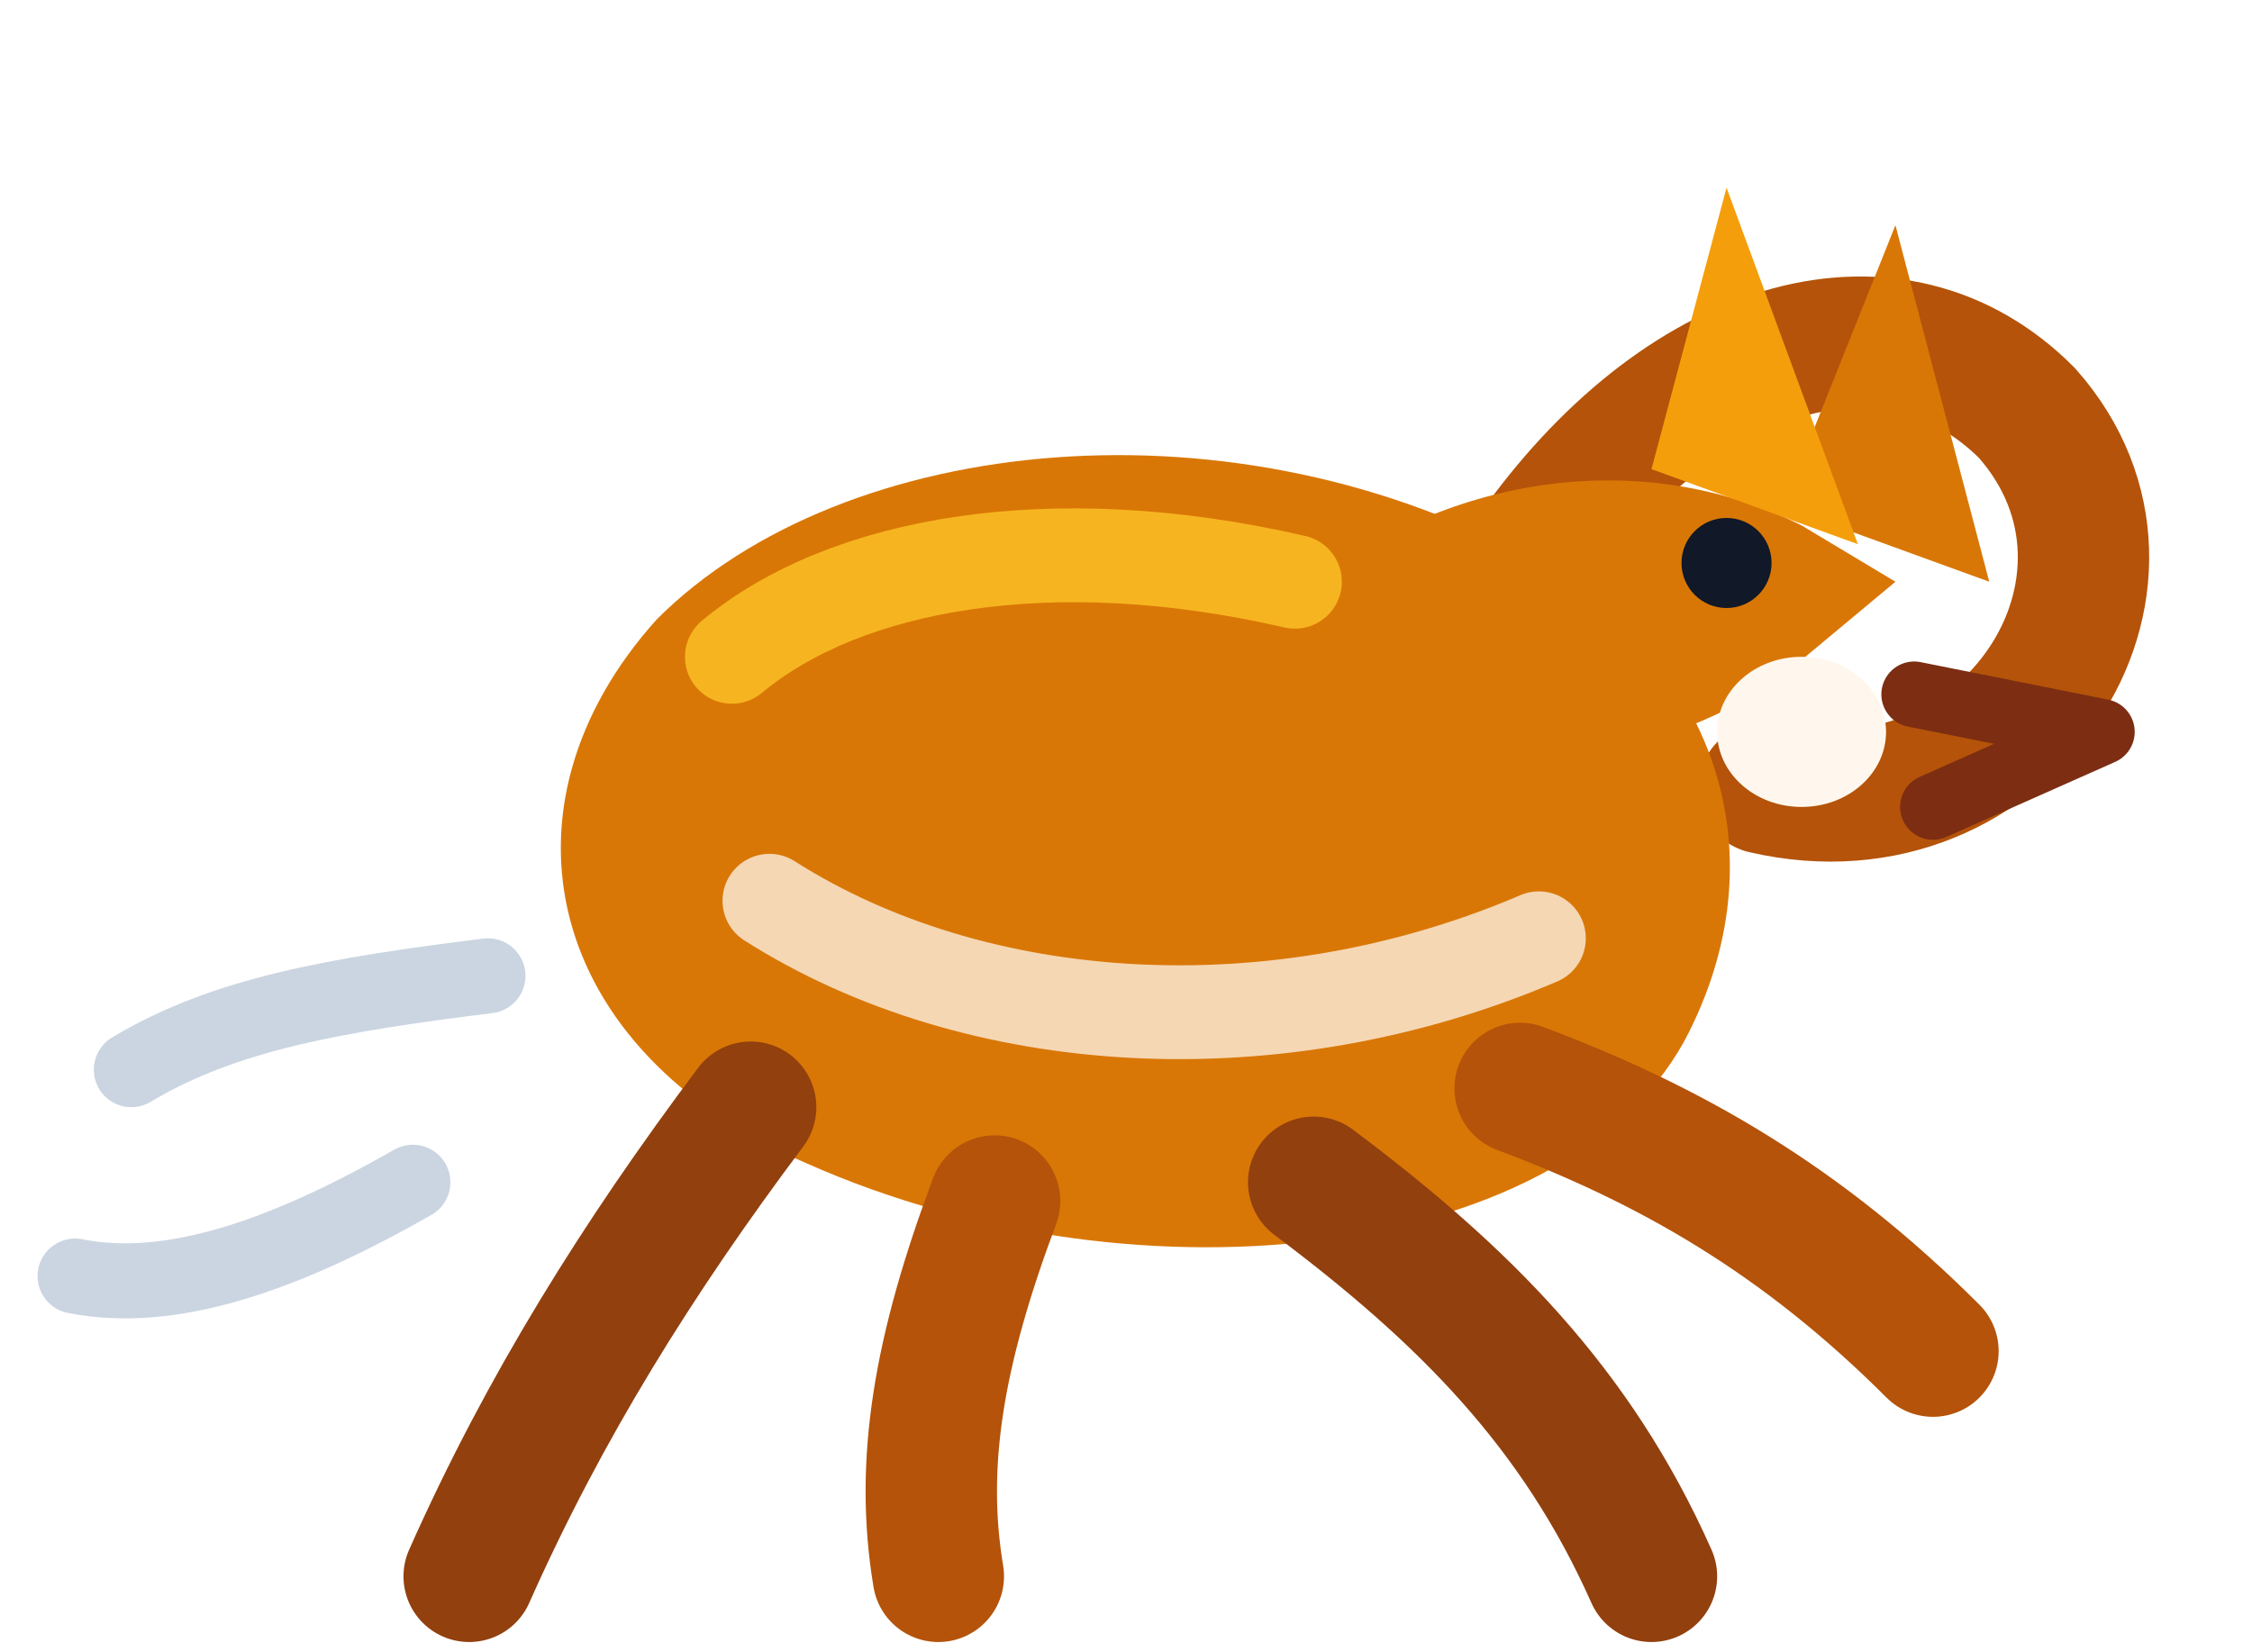
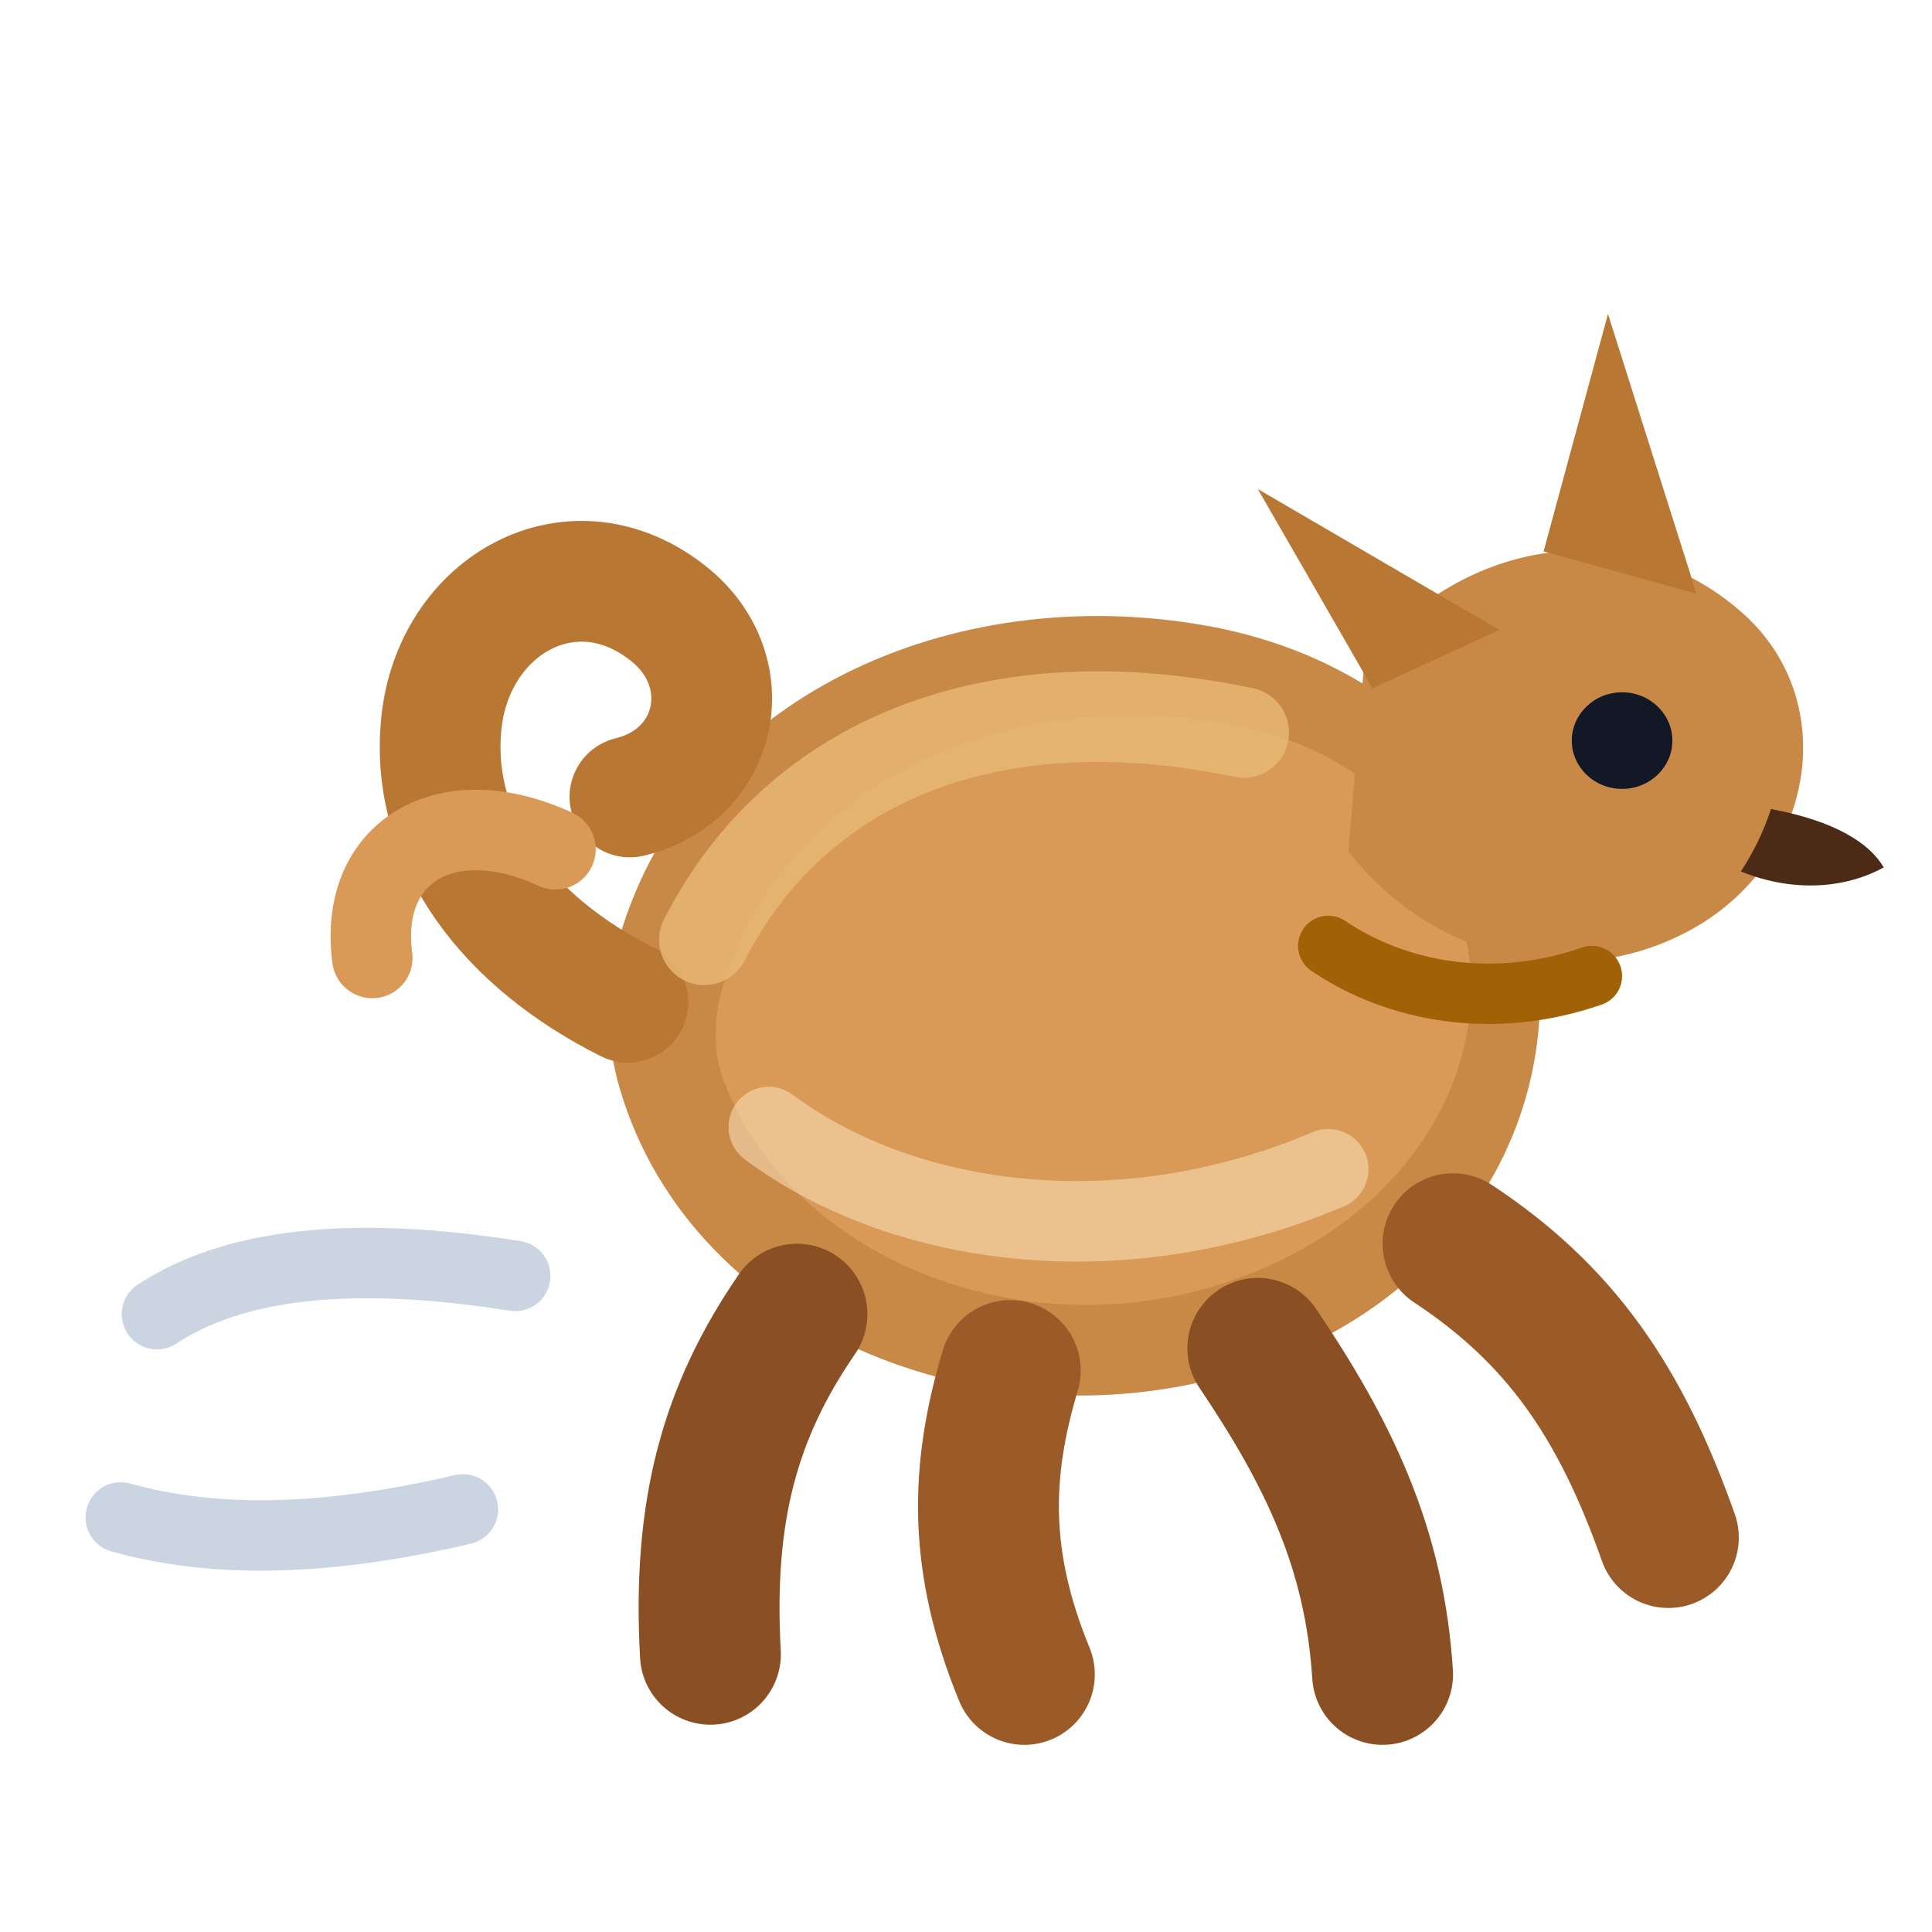
- <svg xmlns="http://www.w3.org/2000/svg" width="120" height="88" viewBox="0 0 120 88" fill="none" role="img" aria-label="오른쪽으로 달리는 강아지">
-   <path d="M22 63C15 67 9 69 4 68" stroke="#CBD5E1" stroke-width="4" stroke-linecap="round" />
-   <path d="M26 52C18 53 12 54 7 57" stroke="#CBD5E1" stroke-width="4" stroke-linecap="round" />
-   <path d="M82 29C90 18 101 15 108 22C116 31 107 45 94 42" stroke="#B45309" stroke-width="7" stroke-linecap="round" />
-   <path d="M35 33C45 23 66 21 82 30C91 35 95 45 90 55C84 67 61 70 43 62C29 56 26 43 35 33Z" fill="#D97706" />
-   <path d="M70 31C78 25 88 24 96 28L101 31L95 36C88 41 78 42 70 37V31Z" fill="#D97706" />
-   <path d="M95 27L101 12L106 31L95 27Z" fill="#D97706" />
-   <path d="M88 25L92 10L99 29L88 25Z" fill="#F59E0B" />
-   <path d="M96 35C98.5 35 100.5 36.8 100.5 39C100.5 41.2 98.5 43 96 43C93.5 43 91.5 41.2 91.5 39C91.5 36.8 93.5 35 96 35Z" fill="#FFF7ED" />
-   <circle cx="92" cy="30" r="2.4" fill="#111827" />
-   <path d="M102 37L112 39L103 43" stroke="#7C2D12" stroke-width="3.5" stroke-linecap="round" stroke-linejoin="round" />
-   <path d="M40 59C34 67 29 75 25 84" stroke="#92400E" stroke-width="7" stroke-linecap="round" />
-   <path d="M53 64C50 72 49 78 50 84" stroke="#B45309" stroke-width="7" stroke-linecap="round" />
-   <path d="M70 63C78 69 84 75 88 84" stroke="#92400E" stroke-width="7" stroke-linecap="round" />
-   <path d="M81 58C89 61 96 65 103 72" stroke="#B45309" stroke-width="7" stroke-linecap="round" />
-   <path d="M39 35C45 30 56 28 69 31" stroke="#FBBF24" stroke-width="5" stroke-linecap="round" opacity="0.85" />
-   <path d="M41 48C52 55 68 56 82 50" stroke="#FFF7ED" stroke-width="5" stroke-linecap="round" opacity="0.75" />
+ <svg xmlns="http://www.w3.org/2000/svg" width="96" height="96" viewBox="0 0 96 96" fill="none" role="img" aria-label="오른쪽을 향한 갈색 강아지">
+   <path d="M30.8 46.5C34.3 34.7 47.2 28.8 60 31.1C68.8 32.7 74.7 38.5 76.2 46.1C77.9 55.1 72.8 64.2 62.7 67.8C49.7 72.4 34.4 66.4 30.8 54.1C30.1 51.8 30.1 49.1 30.8 46.5Z" fill="#C88946" />
+   <path d="M36.2 48.2C39.4 39.1 49.4 34.3 60.1 35.8C66.7 36.7 71.3 40.6 72.7 46C74.4 52.6 70.5 60 62.1 63.3C51.4 67.5 39.4 62.7 36 53.8C35.3 52.1 35.5 49.9 36.2 48.2Z" fill="#D99A57" />
+   <path d="M67.8 32.8C72.9 26.6 80.9 25.6 86.4 30.3C91.5 34.6 90.3 42.6 84.2 46.1C78.4 49.4 71.2 47.7 67 42.3L67.8 32.8Z" fill="#C88946" />
+   <path d="M76.7 27.4L79.9 15.6L84.3 29.5L76.7 27.4Z" fill="#B97734" />
+   <path d="M68.2 34.2L62.5 24.3L74.5 31.3L68.2 34.2Z" fill="#B97734" />
+   <path d="M80.6 34.4C82 34.4 83.1 35.5 83.1 36.8C83.1 38.1 82 39.2 80.6 39.2C79.2 39.2 78.1 38.1 78.1 36.8C78.1 35.5 79.2 34.4 80.6 34.4Z" fill="#121826" />
+   <path d="M88 40.2C91.2 40.8 92.9 41.9 93.6 43.1C91.8 44.1 89.2 44.4 86.5 43.3C87.1 42.4 87.6 41.4 88 40.2Z" fill="#4B2A16" />
+   <path d="M66 47C69.4 49.3 74.2 50.2 79.1 48.5" stroke="#A16207" stroke-width="3" stroke-linecap="round" />
+   <path d="M39.6 65.3C36.3 70.1 34.9 75 35.3 82.2" stroke="#8A4F22" stroke-width="7" stroke-linecap="round" />
+   <path d="M50.2 68.1C48.7 73.1 48.6 77.6 50.9 83.2" stroke="#9A5B28" stroke-width="7" stroke-linecap="round" />
+   <path d="M62.5 67C66 72.2 68.3 76.9 68.7 83.2" stroke="#8A4F22" stroke-width="7" stroke-linecap="round" />
+   <path d="M72.2 61.8C77.5 65.3 80.5 69.6 82.9 76.4" stroke="#9A5B28" stroke-width="7" stroke-linecap="round" />
+   <path d="M31.2 49.8C25.2 46.8 21.5 41.9 21.9 36.3C22.3 30.2 28.3 26.7 33.1 30.4C36.8 33.2 35.8 38.5 31.3 39.6" stroke="#B97734" stroke-width="6" stroke-linecap="round" />
+   <path d="M27.6 42.2C22.2 39.7 17.8 42.3 18.5 47.6" stroke="#D99A57" stroke-width="4" stroke-linecap="round" />
+   <path d="M35 46.7C39.6 37.7 49.4 33.8 61.8 36.4" stroke="#E9B977" stroke-width="4.5" stroke-linecap="round" opacity="0.8" />
+   <path d="M38.2 56C44.6 60.8 55.4 62.6 66 58.1" stroke="#F6D9B0" stroke-width="4" stroke-linecap="round" opacity="0.62" />
+   <path d="M23 75C16.2 76.6 10.6 76.7 6 75.4" stroke="#CBD5E1" stroke-width="3.5" stroke-linecap="round" />
+   <path d="M25.6 63.4C17.4 62.1 11.6 62.8 7.8 65.3" stroke="#CBD5E1" stroke-width="3.5" stroke-linecap="round" />
</svg>
